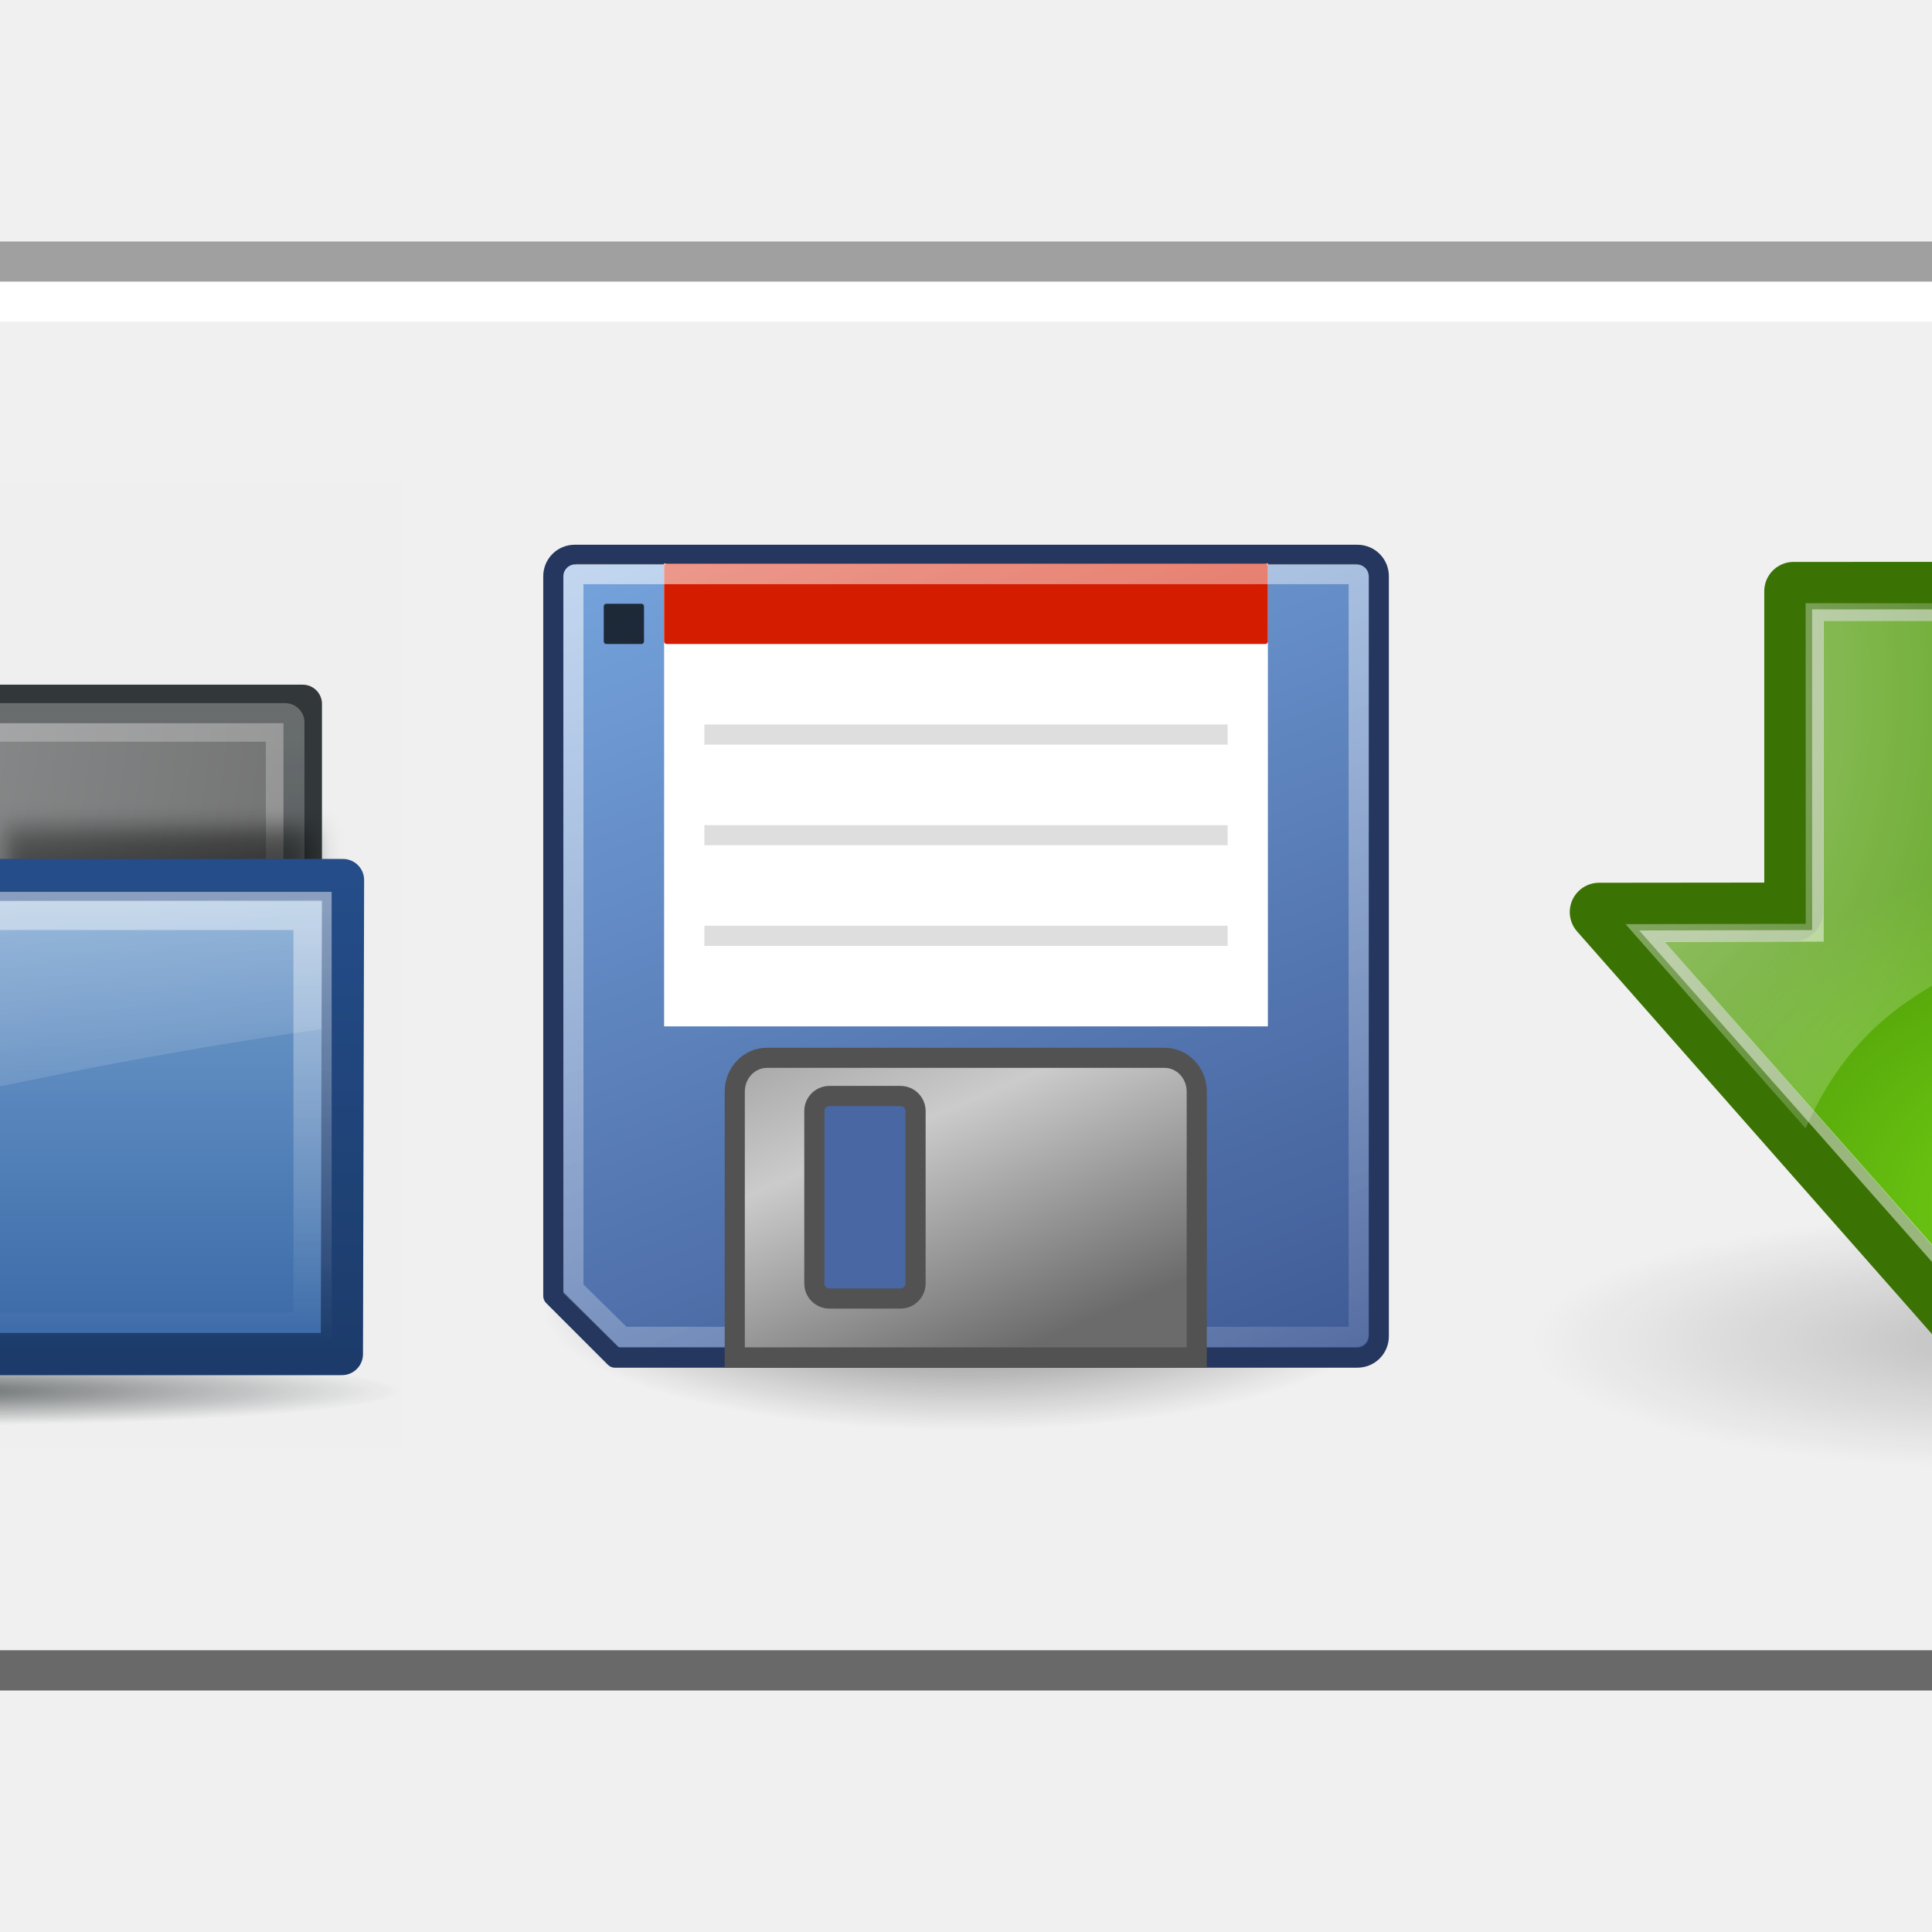
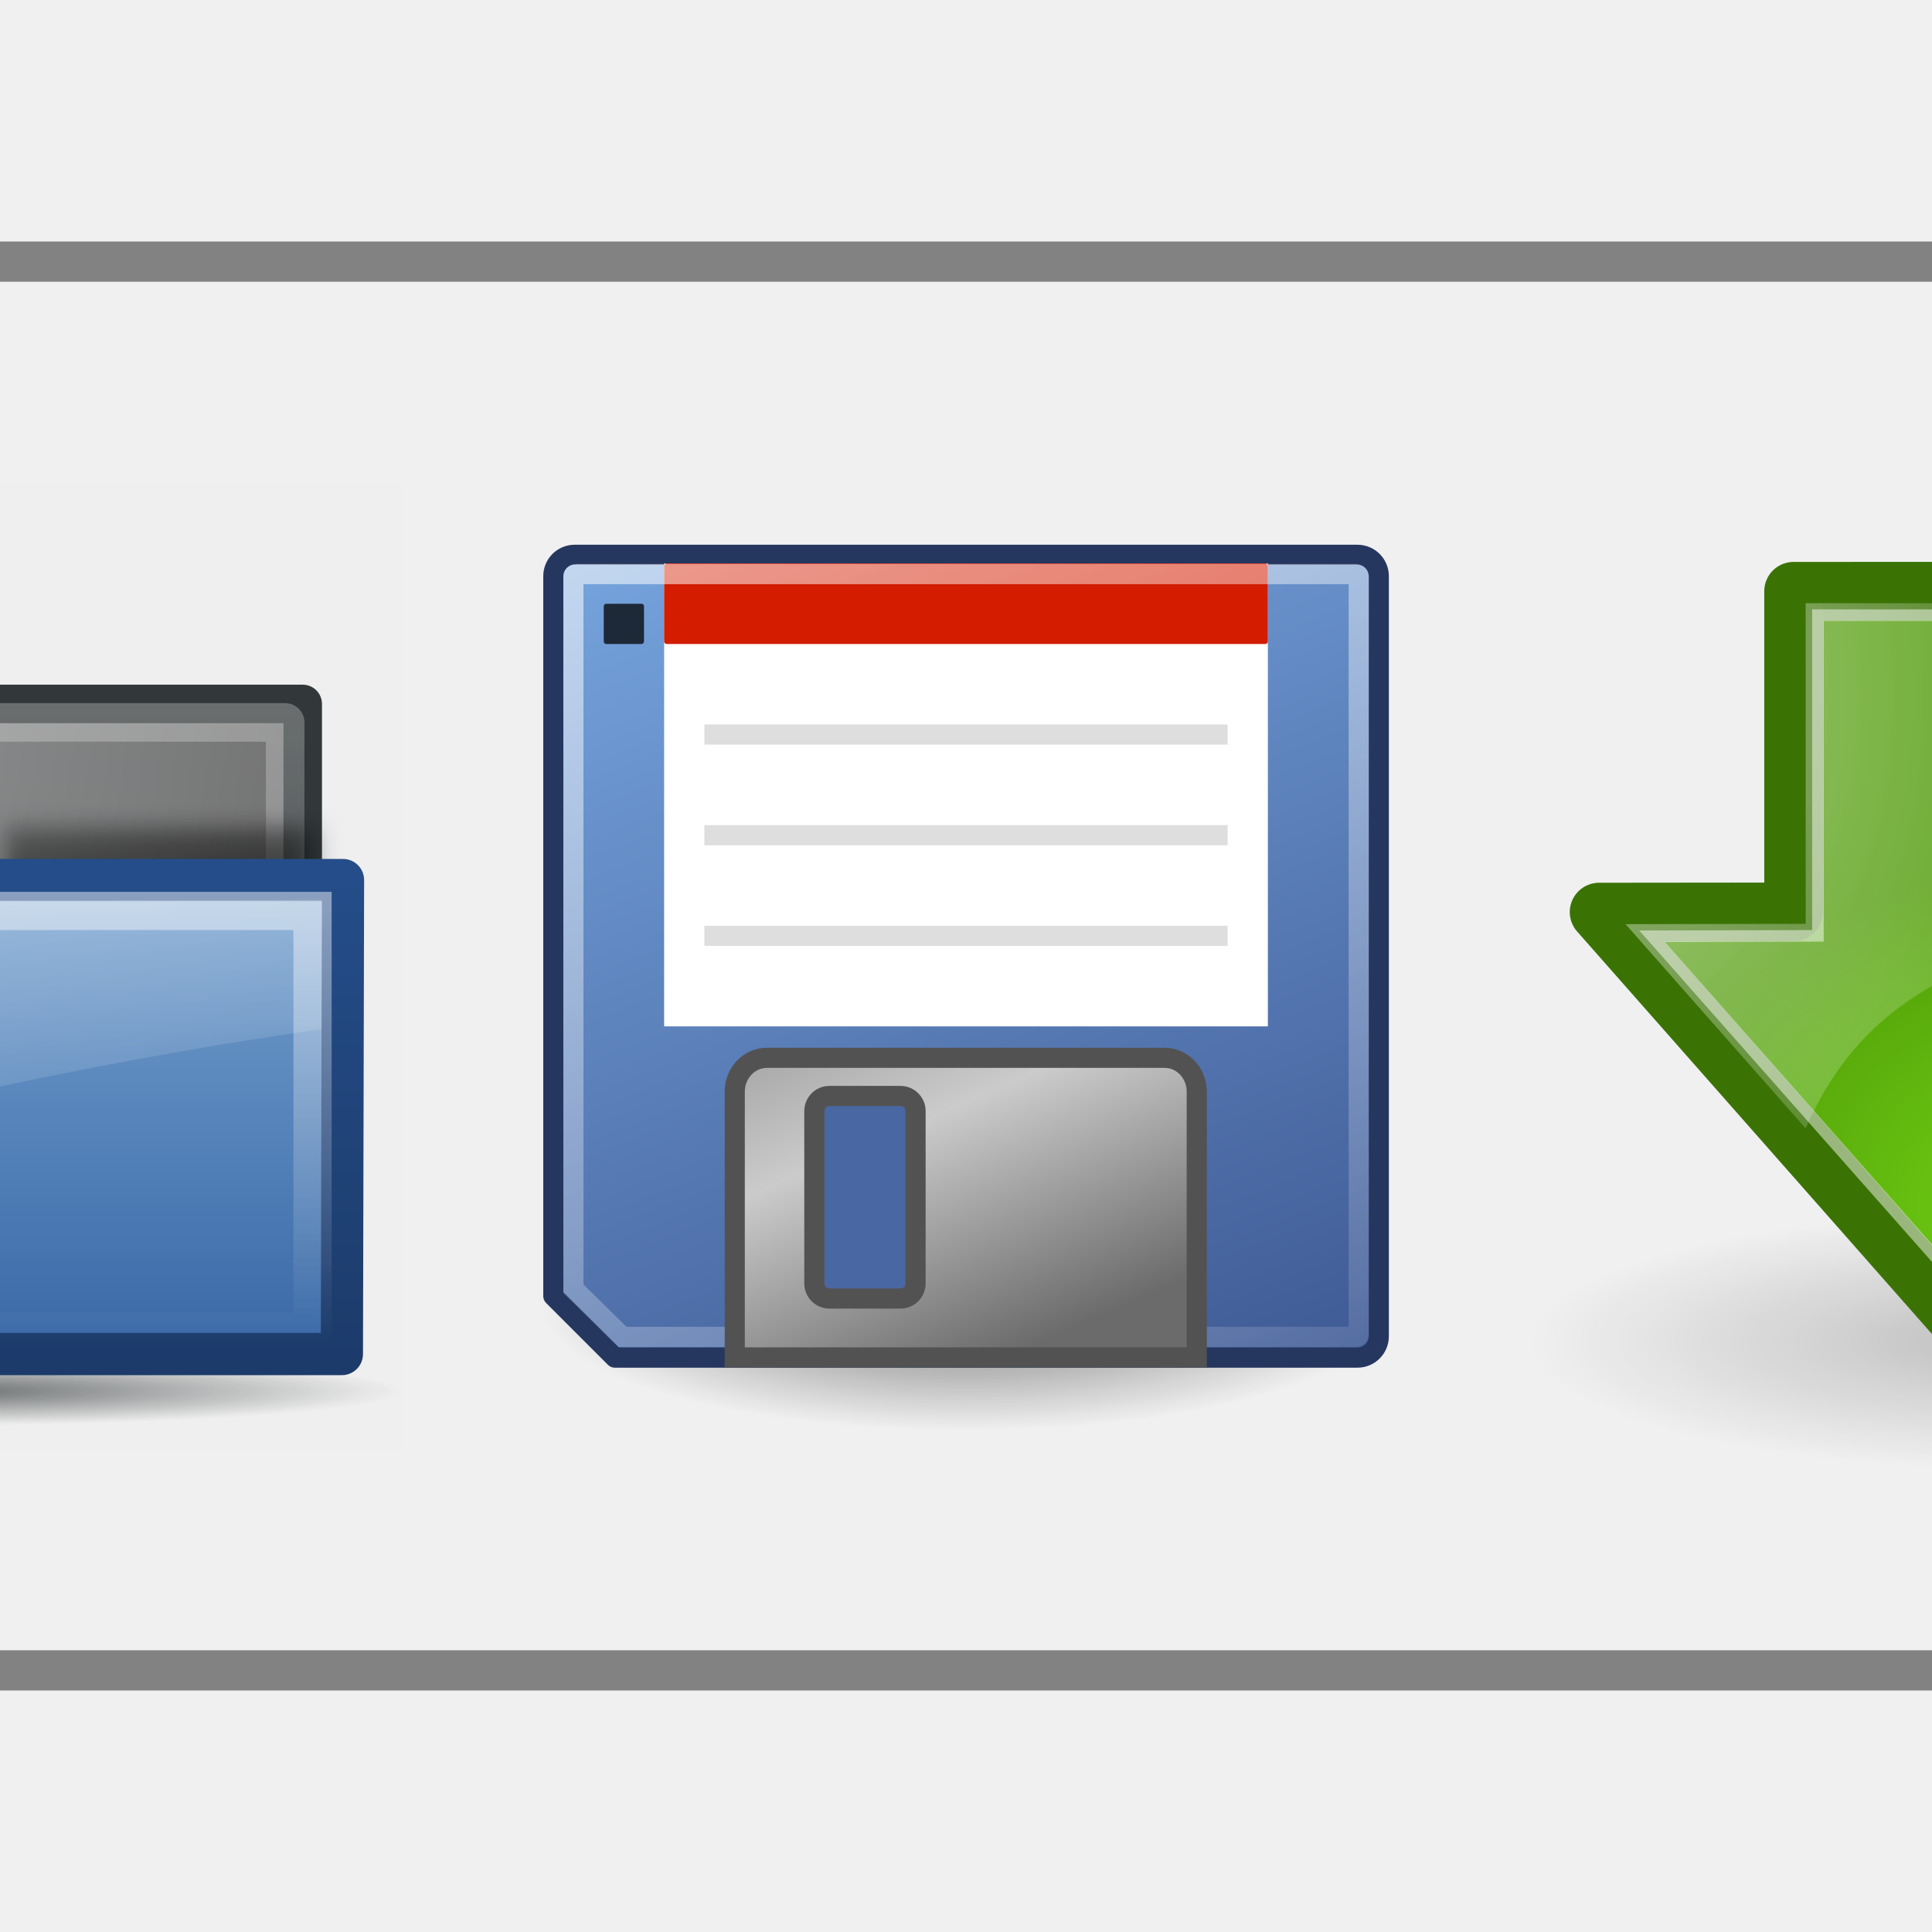
<svg xmlns="http://www.w3.org/2000/svg" xmlns:xlink="http://www.w3.org/1999/xlink" width="48" height="48" viewBox="0 0 48 48" id="svg2" version="1.1">
  <defs id="defs4">
    <radialGradient id="e" cx="24.313" cy="41.156" r="22.875" fx="24.313" fy="41.156" gradientTransform="matrix(0.459015,0,0,0.1320379,0.84,15.08155)" gradientUnits="userSpaceOnUse" xlink:href="#d" />
    <linearGradient id="d">
      <stop offset="0" id="stop2" />
      <stop offset="1" stop-opacity="0" id="stop4" />
    </linearGradient>
    <linearGradient id="f" x1="40.885" x2="16.88" y1="71.869" y2="-0.389" gradientTransform="matrix(0.488305,0,0,0.569895,0.282,-1.635499)" gradientUnits="userSpaceOnUse" xlink:href="#a" />
    <linearGradient id="a">
      <stop offset="0" stop-color="#1e2d69" id="stop19" />
      <stop offset="1" stop-color="#78a7e0" id="stop21" />
    </linearGradient>
    <linearGradient id="g" x1="13.784" x2="33.075" y1="-0.997" y2="55.702" gradientTransform="matrix(0.492715,0,0,0.57409,0.3205,-1.466999)" gradientUnits="userSpaceOnUse" xlink:href="#b" />
    <linearGradient id="b">
      <stop offset="0" stop-color="#fff" id="stop14" />
      <stop offset="1" stop-color="#fff" stop-opacity="0" id="stop16" />
    </linearGradient>
    <linearGradient id="h" x1="20.125" x2="28.563" y1="21.844" y2="42.469" gradientTransform="matrix(0.53385,0,0,0.560765,-0.6845,-2.786999)" gradientUnits="userSpaceOnUse" xlink:href="#c" />
    <linearGradient id="c">
      <stop offset="0" stop-color="#858585" id="stop7" />
      <stop offset=".5" stop-color="#cbcbcb" id="stop9" />
      <stop offset="1" stop-color="#6b6b6b" id="stop11" />
    </linearGradient>
    <radialGradient cx="24.919" cy="48.2" r="25.941" id="I" xlink:href="#9" gradientUnits="userSpaceOnUse" gradientTransform="matrix(0.4596593,0,0,0.03310681,0.603292,20.96088)" />
    <linearGradient id="9">
      <stop id="R" stop-color="#2e3436" style="stop-color:#2e3436;stop-opacity:0.721" />
      <stop id="S" offset="1" stop-color="#2e3436" stop-opacity="0" />
    </linearGradient>
    <radialGradient cx="35.488" cy="26.2" r="23" id="L" xlink:href="#F" gradientUnits="userSpaceOnUse" gradientTransform="matrix(0.4415625,-0.6588507,0.5932994,0.4494755,-24.72177,17.50627)" />
    <linearGradient id="F">
      <stop id="d-4" stop-color="#2e3436" style="stop-color:#949798;stop-opacity:1" />
      <stop id="e-8" offset="1" stop-color="#555753" style="stop-color:#6d6d6d;stop-opacity:1" />
    </linearGradient>
    <linearGradient y1="1.781" x2="0" y2="41.75" id="H" xlink:href="#A" gradientUnits="userSpaceOnUse" gradientTransform="matrix(0.4231778,0,0,0.4499211,1.843733,1.997132)" />
    <linearGradient id="A">
      <stop id="T" stop-color="#fff" stop-opacity="0.4" />
      <stop id="U" offset="1" stop-color="#fff" stop-opacity="0" />
    </linearGradient>
    <linearGradient x1="46.47" y1="22.11" x2="44.025" y2="2.818" id="O" xlink:href="#d" gradientUnits="userSpaceOnUse" />
    <filter id="G" style="color-interpolation-filters:sRGB">
      <feGaussianBlur stdDeviation="0.755" id="f-4" />
    </filter>
    <linearGradient y1="10.144" x2="0" y2="42.775" id="J" xlink:href="#E" gradientUnits="userSpaceOnUse" gradientTransform="matrix(0.4559217,0,0,0.3659681,1.093474,6.169802)" />
    <linearGradient id="E">
      <stop id="b-1" stop-color="#729fcf" />
      <stop id="c-0" offset="1" stop-color="#3465a4" />
    </linearGradient>
    <linearGradient y1="10.144" x2="0" y2="42.775" id="K" xlink:href="#B" gradientUnits="userSpaceOnUse" gradientTransform="matrix(0.4559217,0,0,0.3659681,1.093474,6.169802)" />
    <linearGradient id="B">
      <stop id="V" stop-color="#204a87" />
      <stop id="W" offset="1" stop-color="#183768" />
    </linearGradient>
    <linearGradient y1="11.188" x2="0" y2="41.75" id="M" xlink:href="#D" gradientUnits="userSpaceOnUse" gradientTransform="matrix(0.4463686,0,0,0.3579702,1.343882,6.381494)" />
    <linearGradient id="D">
      <stop id="Z" stop-color="#fff" stop-opacity="0.8" style="stop-opacity:0.585" />
      <stop id="a-0" offset="1" stop-color="#fff" stop-opacity="0" />
    </linearGradient>
    <linearGradient x1="7.935" y1="-28.25" x2="20.05" y2="36.1" id="N" xlink:href="#b" gradientUnits="userSpaceOnUse" gradientTransform="matrix(0.4559217,0,0,0.3659681,1.11565,6.169802)" />
    <linearGradient id="linearGradient259">
      <stop id="stop260" offset="0" style="stop-color:#fafafa;stop-opacity:1;" />
      <stop id="stop261" offset="1" style="stop-color:#bbbbbb;stop-opacity:1;" />
    </linearGradient>
    <linearGradient id="linearGradient269">
      <stop id="stop270" offset="0" style="stop-color:#a3a3a3;stop-opacity:1;" />
      <stop id="stop271" offset="1" style="stop-color:#8a8a8a;stop-opacity:1;" />
    </linearGradient>
    <linearGradient id="linearGradient15662">
      <stop id="stop15664" offset="0" style="stop-color:#ffffff;stop-opacity:1;" />
      <stop id="stop15666" offset="1" style="stop-color:#f8f8f8;stop-opacity:1;" />
    </linearGradient>
    <linearGradient id="linearGradient2378">
      <stop style="stop-color:#ffffff;stop-opacity:1;" offset="0" id="stop2380" />
      <stop id="stop4146" offset="0.25" style="stop-color:#fefede;stop-opacity:0.918;" />
      <stop id="stop2386" offset="0.5" style="stop-color:#f5f328;stop-opacity:1;" />
      <stop style="stop-color:#f5f32d;stop-opacity:0.122;" offset="1" id="stop2382" />
    </linearGradient>
    <radialGradient xlink:href="#d" id="radialGradient1444" gradientUnits="userSpaceOnUse" gradientTransform="matrix(0.7670221,0,0,0.2027838,-7.050765,37.94188)" cx="24.837" cy="36.421" fx="24.837" fy="36.421" r="15.645" />
    <radialGradient xlink:href="#linearGradient1442" id="radialGradient1469" gradientUnits="userSpaceOnUse" gradientTransform="matrix(0,0.5039678,-0.616546,0,25.85043,24.24297)" cx="35.293" cy="20.494" fx="35.293" fy="20.494" r="16.956" />
    <linearGradient id="linearGradient1442">
      <stop id="stop1444" offset="0" style="stop-color:#73d216" />
      <stop id="stop1446" offset="1" style="stop-color:#4e9a06" />
    </linearGradient>
    <radialGradient xlink:href="#b" id="radialGradient1471" gradientUnits="userSpaceOnUse" gradientTransform="matrix(0,1.223557,0.941353,0,-0.4446502,9.688296)" cx="15.987" cy="1.535" fx="15.987" fy="1.535" r="17.171" />
  </defs>
  <g id="layer1" transform="translate(0,-1005.362)">
-     <g id="g1118" transform="translate(60,-2.000001)">
-       <rect y="1013.362" x="-60" height="1" width="48" id="rect1067" style="opacity:1;fill:#a0a0a0;fill-opacity:1;fill-rule:nonzero;stroke:none;stroke-width:0.949;stroke-linecap:round;stroke-linejoin:miter;stroke-miterlimit:4;stroke-dasharray:none;stroke-dashoffset:1;stroke-opacity:1;paint-order:normal" />
-       <rect y="1014.362" x="-60" height="0.992" width="48" id="rect1067-3" style="opacity:1;fill:#ffffff;fill-opacity:1;fill-rule:nonzero;stroke:none;stroke-width:0.949;stroke-linecap:round;stroke-linejoin:miter;stroke-miterlimit:4;stroke-dasharray:none;stroke-dashoffset:1;stroke-opacity:1;paint-order:normal" />
-       <rect y="1015.362" x="-60" height="33" width="48" id="rect1067-3-9" style="opacity:1;fill:#f0f0f0;fill-opacity:1;fill-rule:nonzero;stroke:none;stroke-width:0.949;stroke-linecap:round;stroke-linejoin:miter;stroke-miterlimit:4;stroke-dasharray:none;stroke-dashoffset:1;stroke-opacity:1;paint-order:normal" />
-       <rect y="1048.362" x="-60" height="1" width="48" id="rect1067-9" style="opacity:1;fill:#696969;fill-opacity:1;fill-rule:nonzero;stroke:none;stroke-width:0.949;stroke-linecap:round;stroke-linejoin:miter;stroke-miterlimit:4;stroke-dasharray:none;stroke-dashoffset:1;stroke-opacity:1;paint-order:normal" />
-     </g>
+     <rect style="fill:#828282;fill-opacity:1;fill-rule:nonzero;stroke:none;stroke-width:0.949;stroke-linecap:round;stroke-linejoin:miter;stroke-miterlimit:4;stroke-dasharray:none;stroke-dashoffset:1;stroke-opacity:1;paint-order:normal" id="rect1067" width="48" height="1" x="0" y="1011.362" />
+     <rect style="fill:#828282;fill-opacity:1;fill-rule:nonzero;stroke:none;stroke-width:0.949;stroke-linecap:round;stroke-linejoin:miter;stroke-miterlimit:4;stroke-dasharray:none;stroke-dashoffset:1;stroke-opacity:1;paint-order:normal" id="rect1067-9" width="48" height="1" x="0" y="1046.362" />
    <g id="g850" transform="translate(12,1017.362)">
      <path style="opacity:0.506;fill:url(#e);stroke-width:0.475" id="path30" d="m 22.5,20.516 a 10.5,3.02 0 1 1 -21,0 10.5,3.02 0 1 1 21,0 z" />
      <path style="fill:url(#f);stroke:#25375f;stroke-width:0.5;stroke-linecap:round;stroke-linejoin:round" id="path32" d="M 2.279,1.784 H 21.724 c 0.295,0 0.532,0.237 0.532,0.531 v 18.883 c 0,0.295 -0.237,0.532 -0.532,0.532 H 3.279 l -1.532,-1.532 v -17.883 a 0.53,0.53 0 0 1 0.532,-0.531 z" />
      <path style="fill:#ffffff;stroke-width:0.5" id="path34" d="M 4.5,2 H 19.5 v 11.5 H 4.5 Z" />
      <rect style="fill:#d31c00;stroke-width:0.5" id="rect36" ry="0.063" rx="0.063" y="2" x="4.5" height="2" width="15" />
      <rect style="opacity:0.739;stroke-width:0.5" id="rect38" ry="0.063" rx="0.063" y="3" x="3" height="1" width="1" />
      <path style="opacity:0.131;stroke:#000000;stroke-width:0.5" id="path40" d="M 5.5,6.25 H 18.5 m -13,2.5 H 18.5 m -13,2.5 H 18.5" />
      <path style="opacity:0.597;fill:none;stroke:url(#g);stroke-width:0.5;stroke-linecap:round" id="path42" d="M 2.309,2.264 H 21.693 c 0.035,0 0.064,0.028 0.064,0.063 v 18.824 c 0,0.035 -0.029,0.063 -0.064,0.063 H 3.464 l -1.218,-1.196 v -17.692 c 0,-0.035 0.028,-0.063 0.063,-0.063 z" />
      <path style="fill:url(#h);stroke:#525252;stroke-width:0.5" id="path44" d="m 7.057,14.281 h 9.875 c 0.444,0 0.801,0.376 0.801,0.842 v 6.601 H 6.255 v -6.601 c 0,-0.467 0.357,-0.842 0.801,-0.842 z" />
      <rect style="fill:#4967a2;stroke:#525252;stroke-width:0.5" id="rect46" ry="0.375" rx="0.375" y="15.229" x="8.232" height="5.033" width="2.515" />
      <rect y="-1.0813004e-007" x="0" height="24" width="24" id="rect838" style="opacity:0.585;fill:#bababa;fill-opacity:0;fill-rule:nonzero;stroke:none;stroke-width:0.949;stroke-linecap:round;stroke-linejoin:miter;stroke-miterlimit:4;stroke-dasharray:none;stroke-dashoffset:1;stroke-opacity:1;paint-order:normal" />
    </g>
    <g id="g863" transform="translate(-14,1017.362)">
      <path style="fill:url(#I);stroke-width:0.786" id="1" d="m 23.982,22.557 a 11.924,0.859 0 1 1 -23.848,0 11.924,0.859 0 1 1 23.848,0 z" />
      <path style="fill:url(#L);stroke:#2e3436;stroke-width:0.957;stroke-linecap:square;stroke-linejoin:round" id="2" d="M 2.478,2.557 V 21.017 H 21.521 V 5.489 H 13.551 L 11.224,2.557 Z" />
      <path style="opacity:0.8;fill:none;stroke:url(#H);stroke-width:0.957;stroke-linecap:square;stroke-linejoin:round" id="3" d="M 2.915,3.024 V 20.556 H 21.085 V 5.948 h -7.538 a 0.434,0.462 0 0 1 -0.331,-0.169 L 11.021,3.024 Z" />
      <path style="fill:url(#O);stroke-width:2.077;filter:url(#G)" id="4" transform="matrix(0.4559218,0,0,0.3659681,0.9281503,4.447123)" d="m 18.075,11.188 -2.875,8.531 c -0.09,0.194 -0.286,0.316 -0.5,0.312 H 2.743 L 3.375,41.75 H 45.448 l 0.197,-30.562 z" />
      <path style="fill:url(#J);stroke:url(#K);stroke-width:1.049;stroke-linecap:square;stroke-linejoin:round" id="5" d="m 9.442,9.865 -1.385,3.036 h -6.507 l 0.029,8.74 H 22.494 l 0.028,-11.776 z" />
      <path style="opacity:0.8;fill:none;stroke:url(#M);stroke-width:0.949;stroke-linecap:square;stroke-miterlimit:4;stroke-dasharray:none" id="6" d="m 9.881,10.632 -1.214,2.637 c -0.09,0.155 -0.289,0.247 -0.502,0.246 H 2.348 l -0.098,7.565 H 21.766 l -9.13e-4,-10.448 z" />
      <path style="opacity:0.8;fill:url(#N);stroke-width:1" id="7" d="m 9.76,10.384 -1.245,2.795 c -0.004,0.006 -0.009,0.011 -0.015,0.015 -0.066,0.105 -0.331,0.225 -0.453,0.223 l -6.006,0.007 v 4.748 C 7.582,16.295 15.61,14.46 21.99,13.569 l 0.008,-3.205 z" />
      <rect y="-6.7895314e-007" x="0" height="24" width="24" id="rect853" style="opacity:0.585;fill:#cccccc;fill-opacity:0.044;fill-rule:nonzero;stroke:none;stroke-width:0.949;stroke-linecap:round;stroke-linejoin:miter;stroke-miterlimit:4;stroke-dasharray:none;stroke-dashoffset:1;stroke-opacity:1;paint-order:normal" />
    </g>
    <g transform="translate(38,993.3622)" id="g837">
      <ellipse ry="3.172" rx="12" cy="45.327" cx="12" style="color:#000000;display:inline;overflow:visible;visibility:visible;opacity:0.205;fill:url(#radialGradient1444);fill-opacity:1;fill-rule:evenodd;stroke:none;stroke-width:0.85;stroke-linecap:butt;stroke-linejoin:miter;stroke-miterlimit:10;stroke-dasharray:none;stroke-dashoffset:0;stroke-opacity:1;marker:none;marker-start:none;marker-mid:none;marker-end:none" id="path8660" />
      <path style="color:#000000;display:inline;overflow:visible;visibility:visible;opacity:1;fill:url(#radialGradient1469);fill-opacity:1;fill-rule:evenodd;stroke:#3a7304;stroke-width:1.457;stroke-linecap:round;stroke-linejoin:round;stroke-miterlimit:10;stroke-dasharray:none;stroke-dashoffset:0;stroke-opacity:1;marker:none;marker-start:none;marker-mid:none;marker-end:none" d="m 17.442,26.686 -10.881,0.003 v 7.966 l -4.832,0.005 10.362,11.755 10.181,-11.755 -4.832,-0.002 z" id="path8643" />
      <path style="color:#000000;display:inline;overflow:visible;visibility:visible;opacity:0.508;fill:url(#radialGradient1471);fill-opacity:1;fill-rule:evenodd;stroke:none;stroke-width:0.97;stroke-linecap:round;stroke-linejoin:round;stroke-miterlimit:10;stroke-dasharray:none;stroke-dashoffset:0;stroke-opacity:1;marker:none;marker-start:none;marker-mid:none;marker-end:none" d="m 2.387,34.96 4.476,-0.007 -0.002,-7.967 9.294,0.006 C 15.691,37.956 9.676,33.663 6.86,40.032 Z" id="path8645" />
      <path id="path8658" d="m 16.837,27.286 -9.671,-0.003 V 35.251 l -4.12,0.01 9.038,10.233 8.888,-10.236 -4.134,-0.003 z" style="color:#000000;display:inline;overflow:visible;visibility:visible;opacity:0.481;fill:none;fill-opacity:1;fill-rule:evenodd;stroke:#ffffff;stroke-width:0.288;stroke-linecap:butt;stroke-linejoin:miter;stroke-miterlimit:10;stroke-dasharray:none;stroke-dashoffset:0;stroke-opacity:1;marker:none;marker-start:none;marker-mid:none;marker-end:none" />
      <rect y="24" x="0" height="24" width="24" id="rect830" style="opacity:1;fill:#ffffff;fill-opacity:0;fill-rule:nonzero;stroke:none;stroke-width:1.9;stroke-linecap:round;stroke-linejoin:round;stroke-miterlimit:4;stroke-dasharray:none;stroke-dashoffset:1.08;stroke-opacity:0.471;paint-order:normal" />
    </g>
  </g>
</svg>
